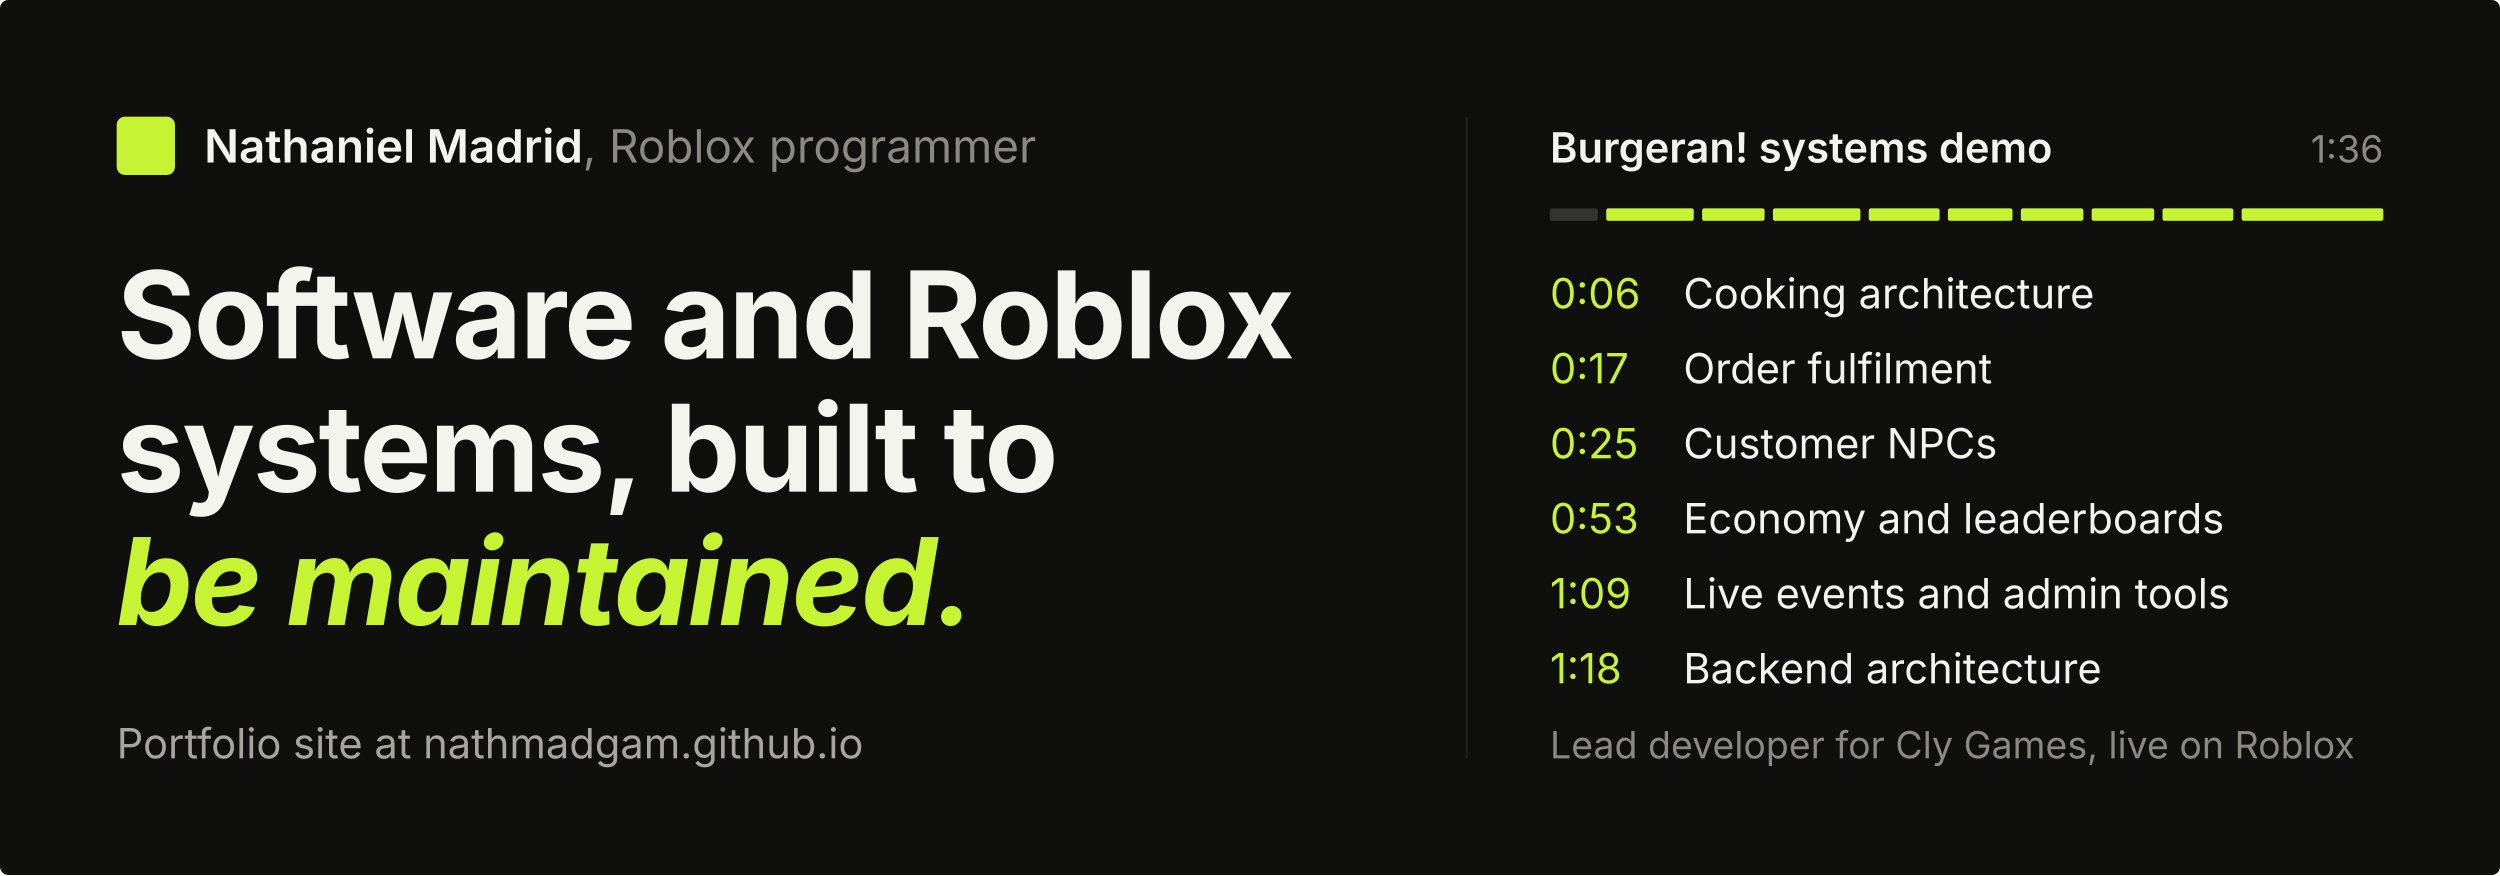
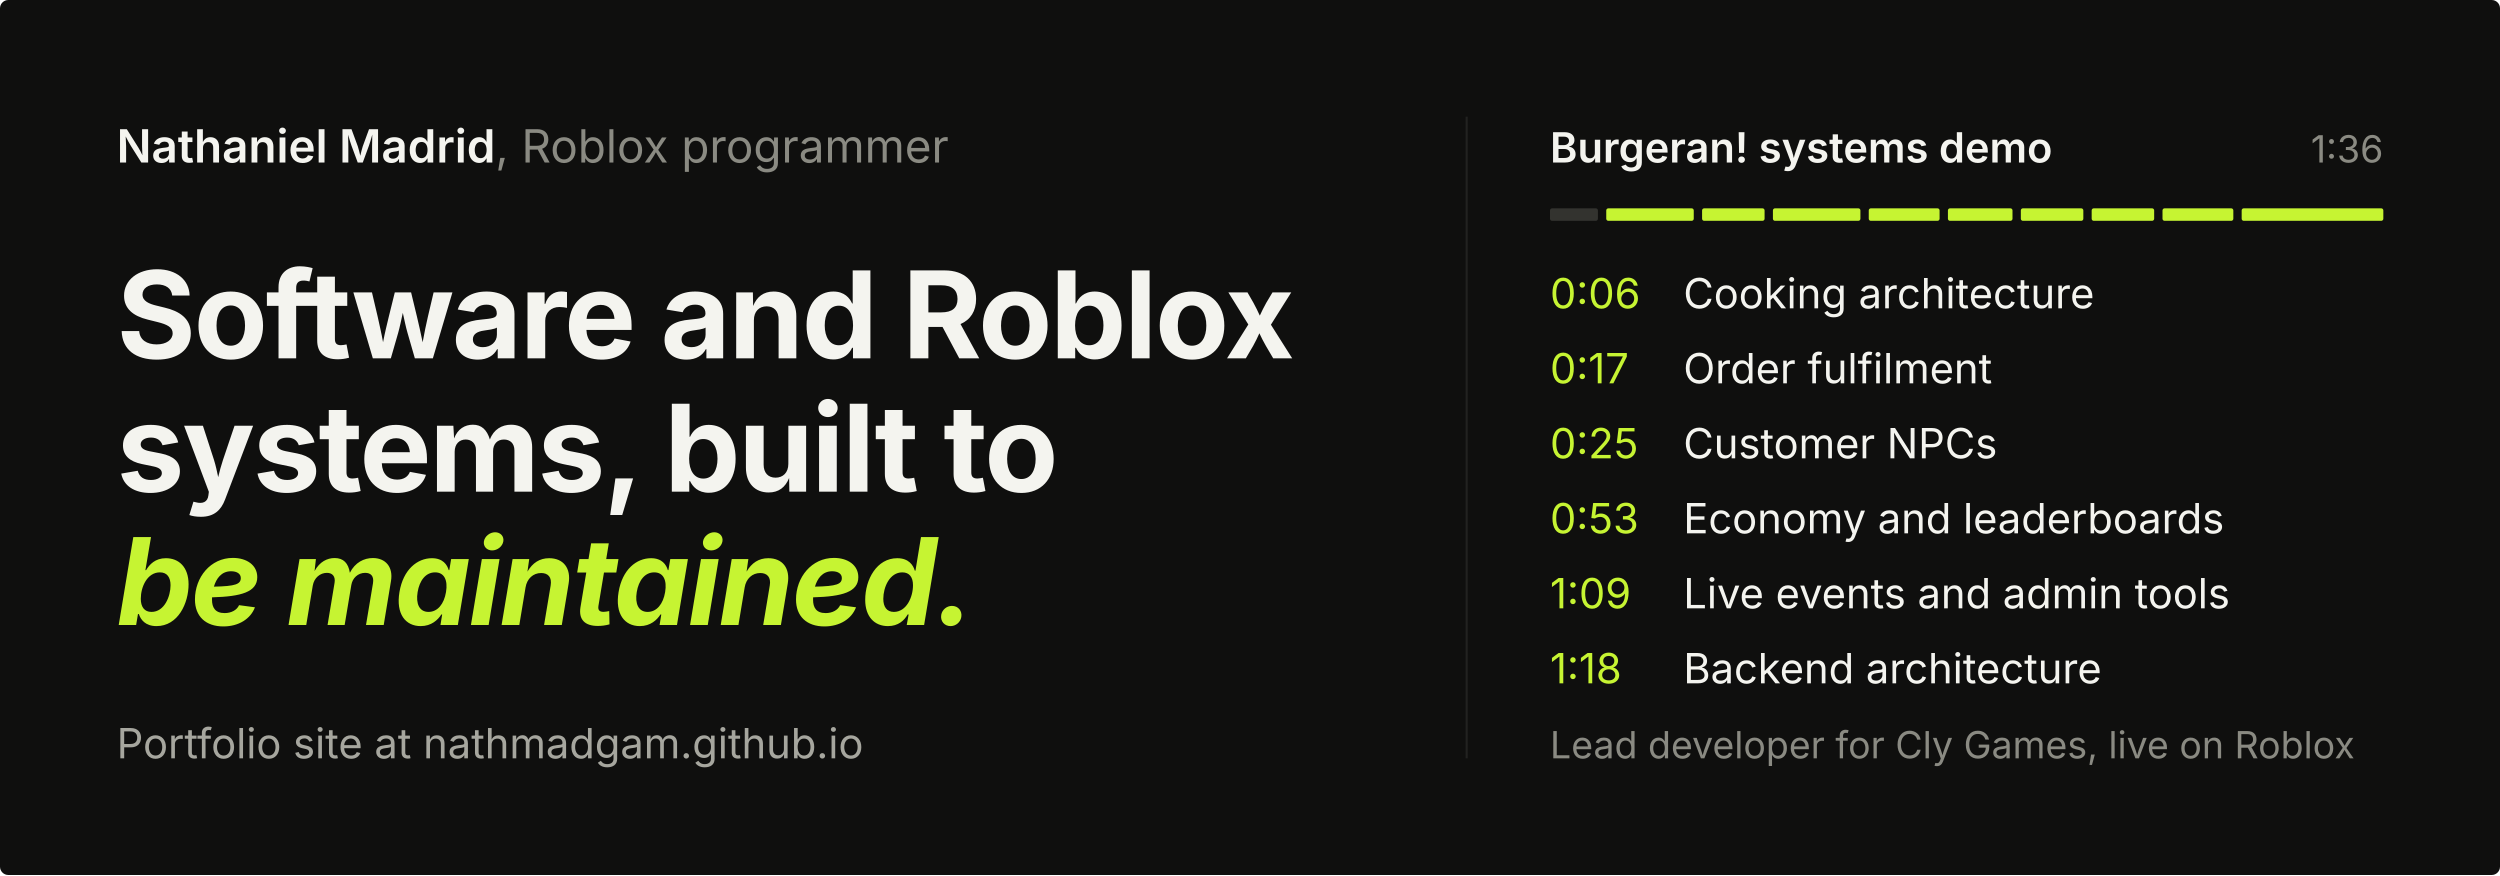
<svg xmlns="http://www.w3.org/2000/svg" width="1200" height="420" viewBox="0 0 1200 420" role="img" aria-labelledby="title desc">
  <rect width="1200" height="420" rx="4" fill="#0f0f0e" />
  <g id="title-block" font-family="Overpass, Inter, 'Segoe UI', -apple-system, BlinkMacSystemFont, Roboto, Arial, sans-serif">
-     <rect x="56" y="56" width="28" height="28" rx="4" fill="#c6f432" />
-     <text x="98" y="78" font-size="22" font-weight="600" fill="#f4f4ef">Nathaniel Madrid<tspan font-weight="400" fill="#8a8a82">, Roblox programmer</tspan>
+     <text x="56" y="78" font-size="22" font-weight="600" fill="#f4f4ef">Nathaniel Madrid<tspan font-weight="400" fill="#8a8a82">, Roblox programmer</tspan>
    </text>
    <text font-size="58" font-weight="700" fill="#f4f4ef" letter-spacing="-1">
      <tspan x="56" y="172">Software and Roblox</tspan>
      <tspan x="56" y="236">systems, built to</tspan>
      <tspan x="56" y="300" font-style="italic" fill="#c6f432">be maintained.</tspan>
    </text>
    <text x="56" y="364" font-size="20" fill="#a6a69e">Portfolio site at nathmadgam.github.io</text>
  </g>
  <g id="project-proof" transform="translate(744 56)" font-family="Overpass, Inter, 'Segoe UI', -apple-system, BlinkMacSystemFont, Roboto, Arial, sans-serif">
    <line x1="-40" y1="0" x2="-40" y2="308" stroke="#222220" stroke-width="1" />
    <text x="0" y="22" font-size="20" font-weight="600" fill="#f4f4ef">Burgeran! systems demo</text>
    <text x="400" y="22" font-size="18" fill="#8a8a82" text-anchor="end">1:36</text>
    <g transform="translate(0 44)">
      <rect x="0" width="23" height="6" rx="1" fill="#33332f" />
      <rect x="27" width="42" height="6" rx="1" fill="#c6f432" />
      <rect x="73" width="30" height="6" rx="1" fill="#c6f432" />
      <rect x="107" width="42" height="6" rx="1" fill="#c6f432" />
      <rect x="153" width="34" height="6" rx="1" fill="#c6f432" />
      <rect x="191" width="31" height="6" rx="1" fill="#c6f432" />
      <rect x="226" width="30" height="6" rx="1" fill="#c6f432" />
      <rect x="260" width="30" height="6" rx="1" fill="#c6f432" />
      <rect x="294" width="34" height="6" rx="1" fill="#c6f432" />
      <rect x="332" width="68" height="6" rx="1" fill="#c6f432" />
    </g>
    <g font-size="20" transform="translate(0 92)">
      <text y="0">
        <tspan fill="#c6f432">0:06</tspan>
        <tspan x="64" fill="#f4f4ef">Cooking architecture</tspan>
      </text>
      <text y="36">
        <tspan fill="#c6f432">0:17</tspan>
        <tspan x="64" fill="#f4f4ef">Order fulfilment</tspan>
      </text>
      <text y="72">
        <tspan fill="#c6f432">0:25</tspan>
        <tspan x="64" fill="#f4f4ef">Customer NPCs</tspan>
      </text>
      <text y="108">
        <tspan fill="#c6f432">0:53</tspan>
        <tspan x="64" fill="#f4f4ef">Economy and leaderboards</tspan>
      </text>
      <text y="144">
        <tspan fill="#c6f432">1:09</tspan>
        <tspan x="64" fill="#f4f4ef">Live events and admin tools</tspan>
      </text>
      <text y="180">
        <tspan fill="#c6f432">1:18</tspan>
        <tspan x="64" fill="#f4f4ef">Backend architecture</tspan>
      </text>
    </g>
    <text x="0" y="308" font-size="18" fill="#8a8a82">Lead developer for Cly Games, live on Roblox</text>
  </g>
</svg>
